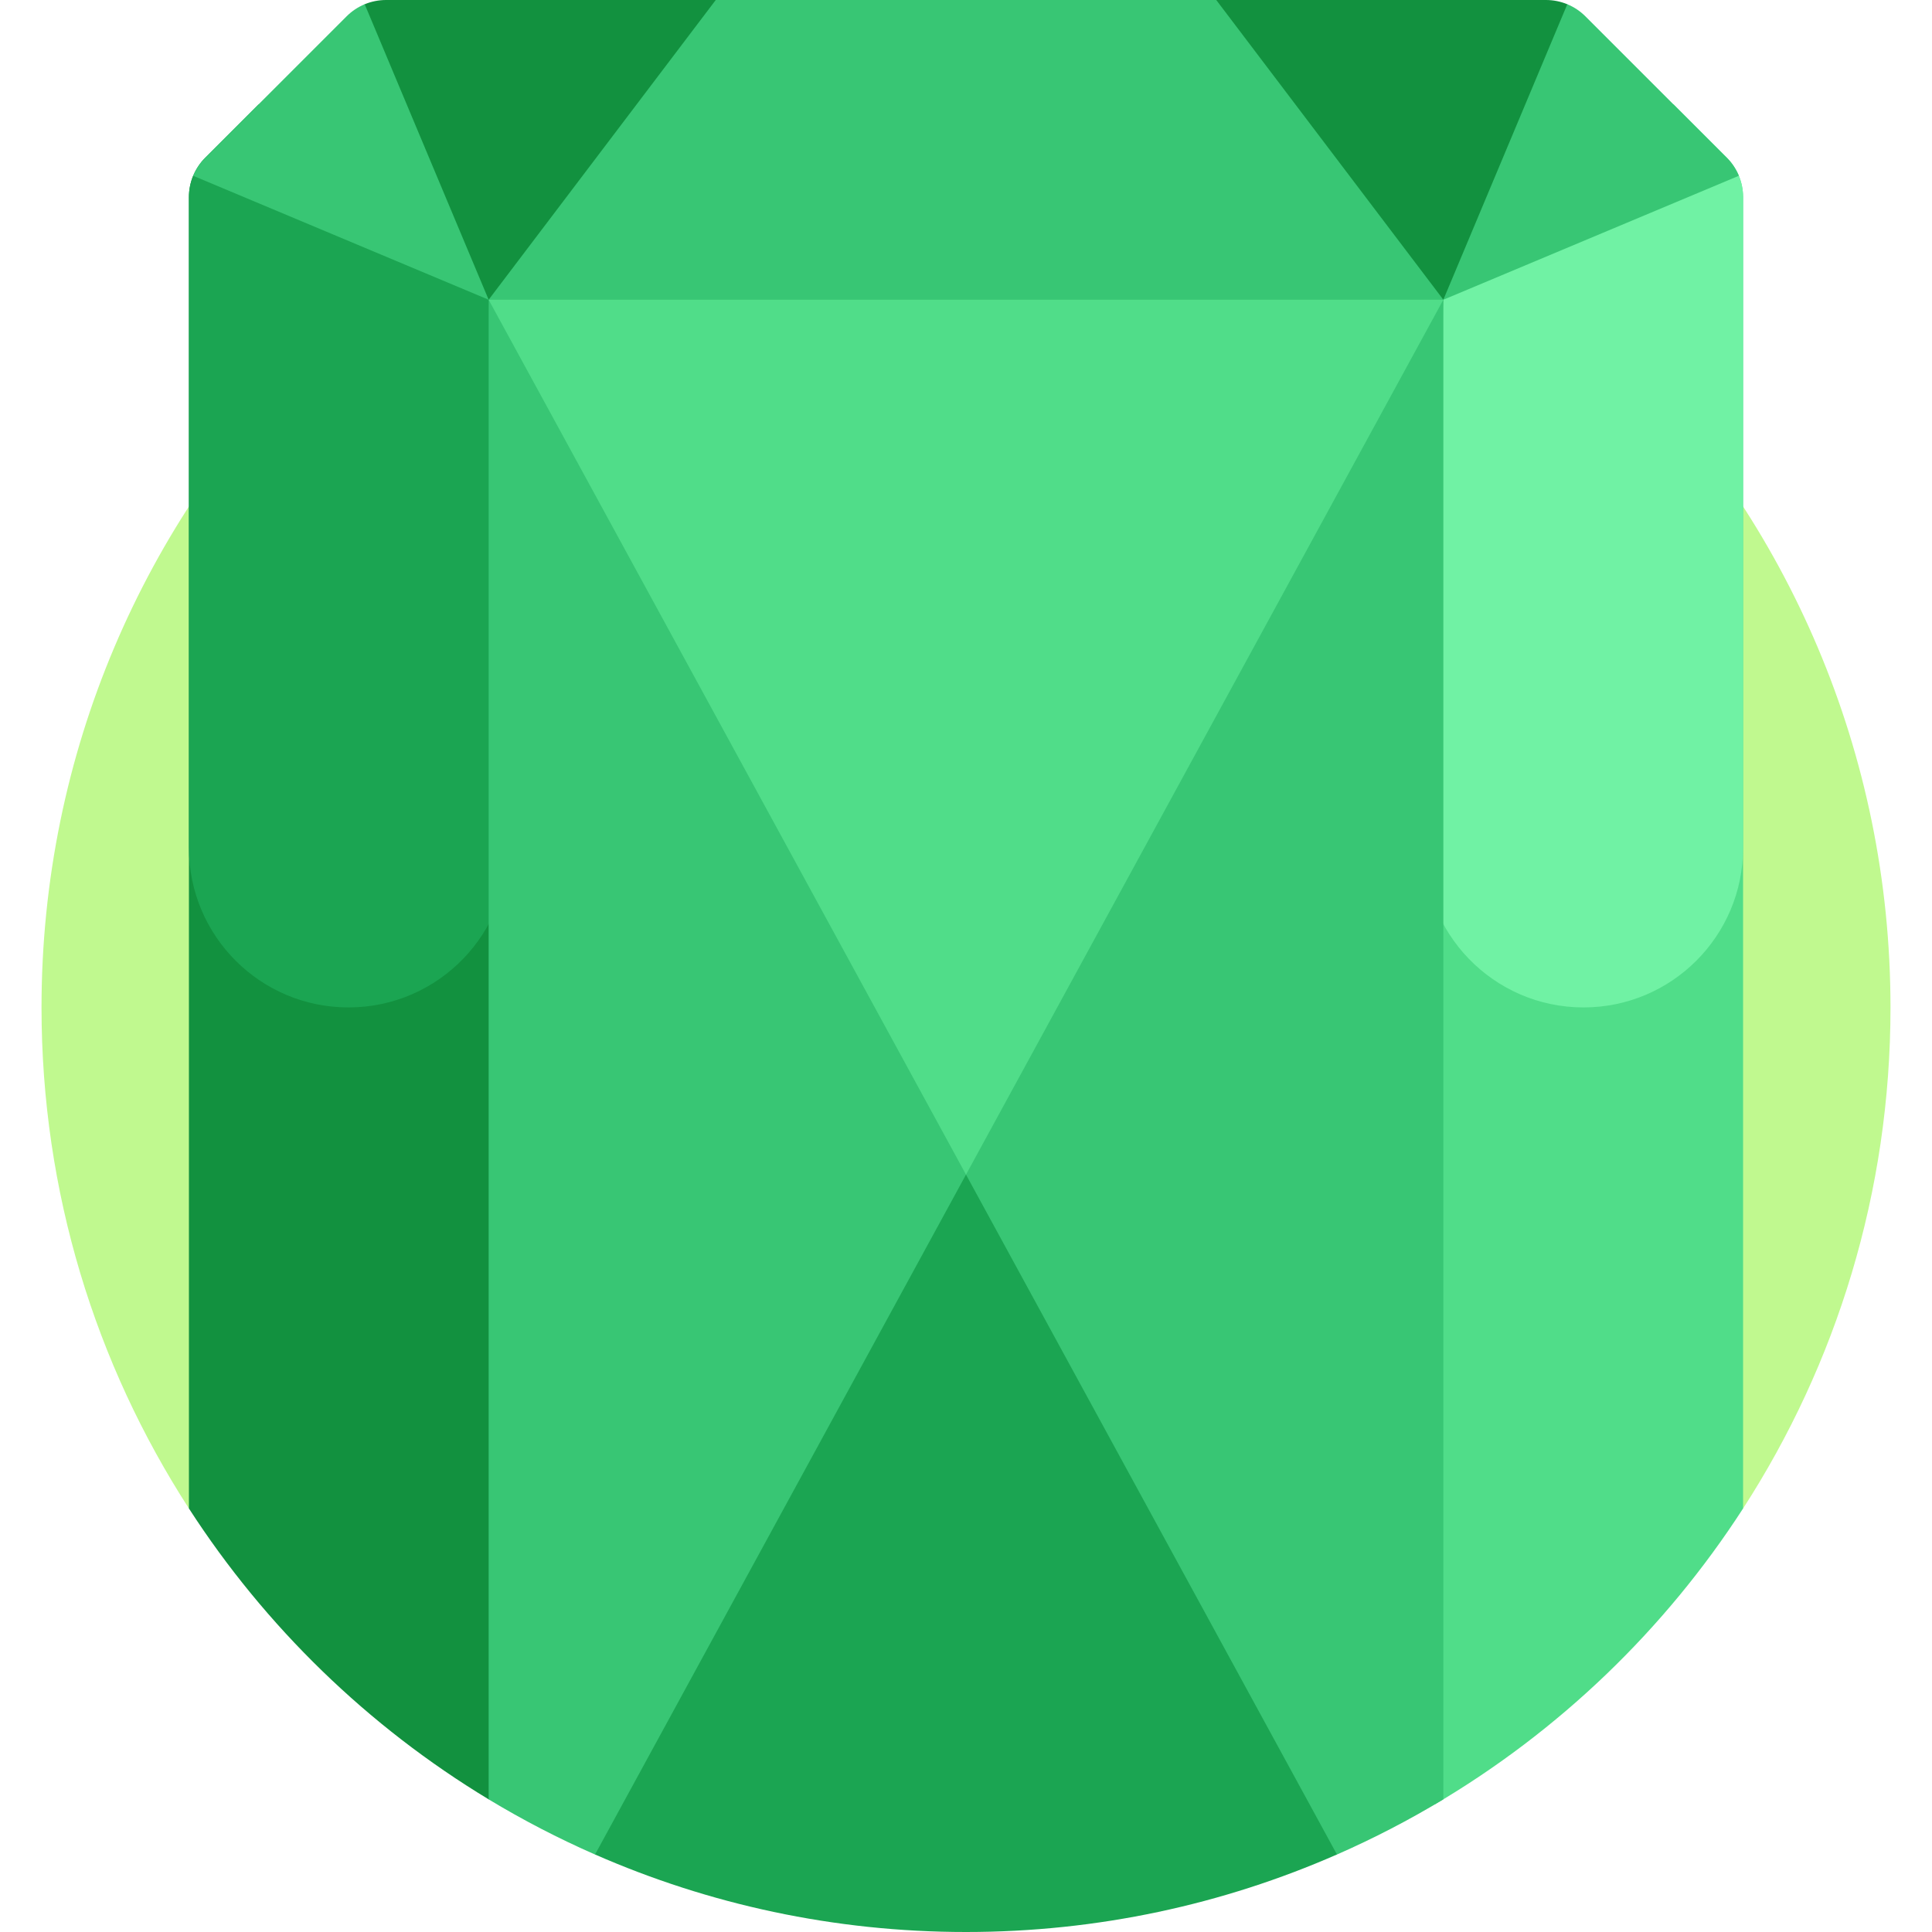
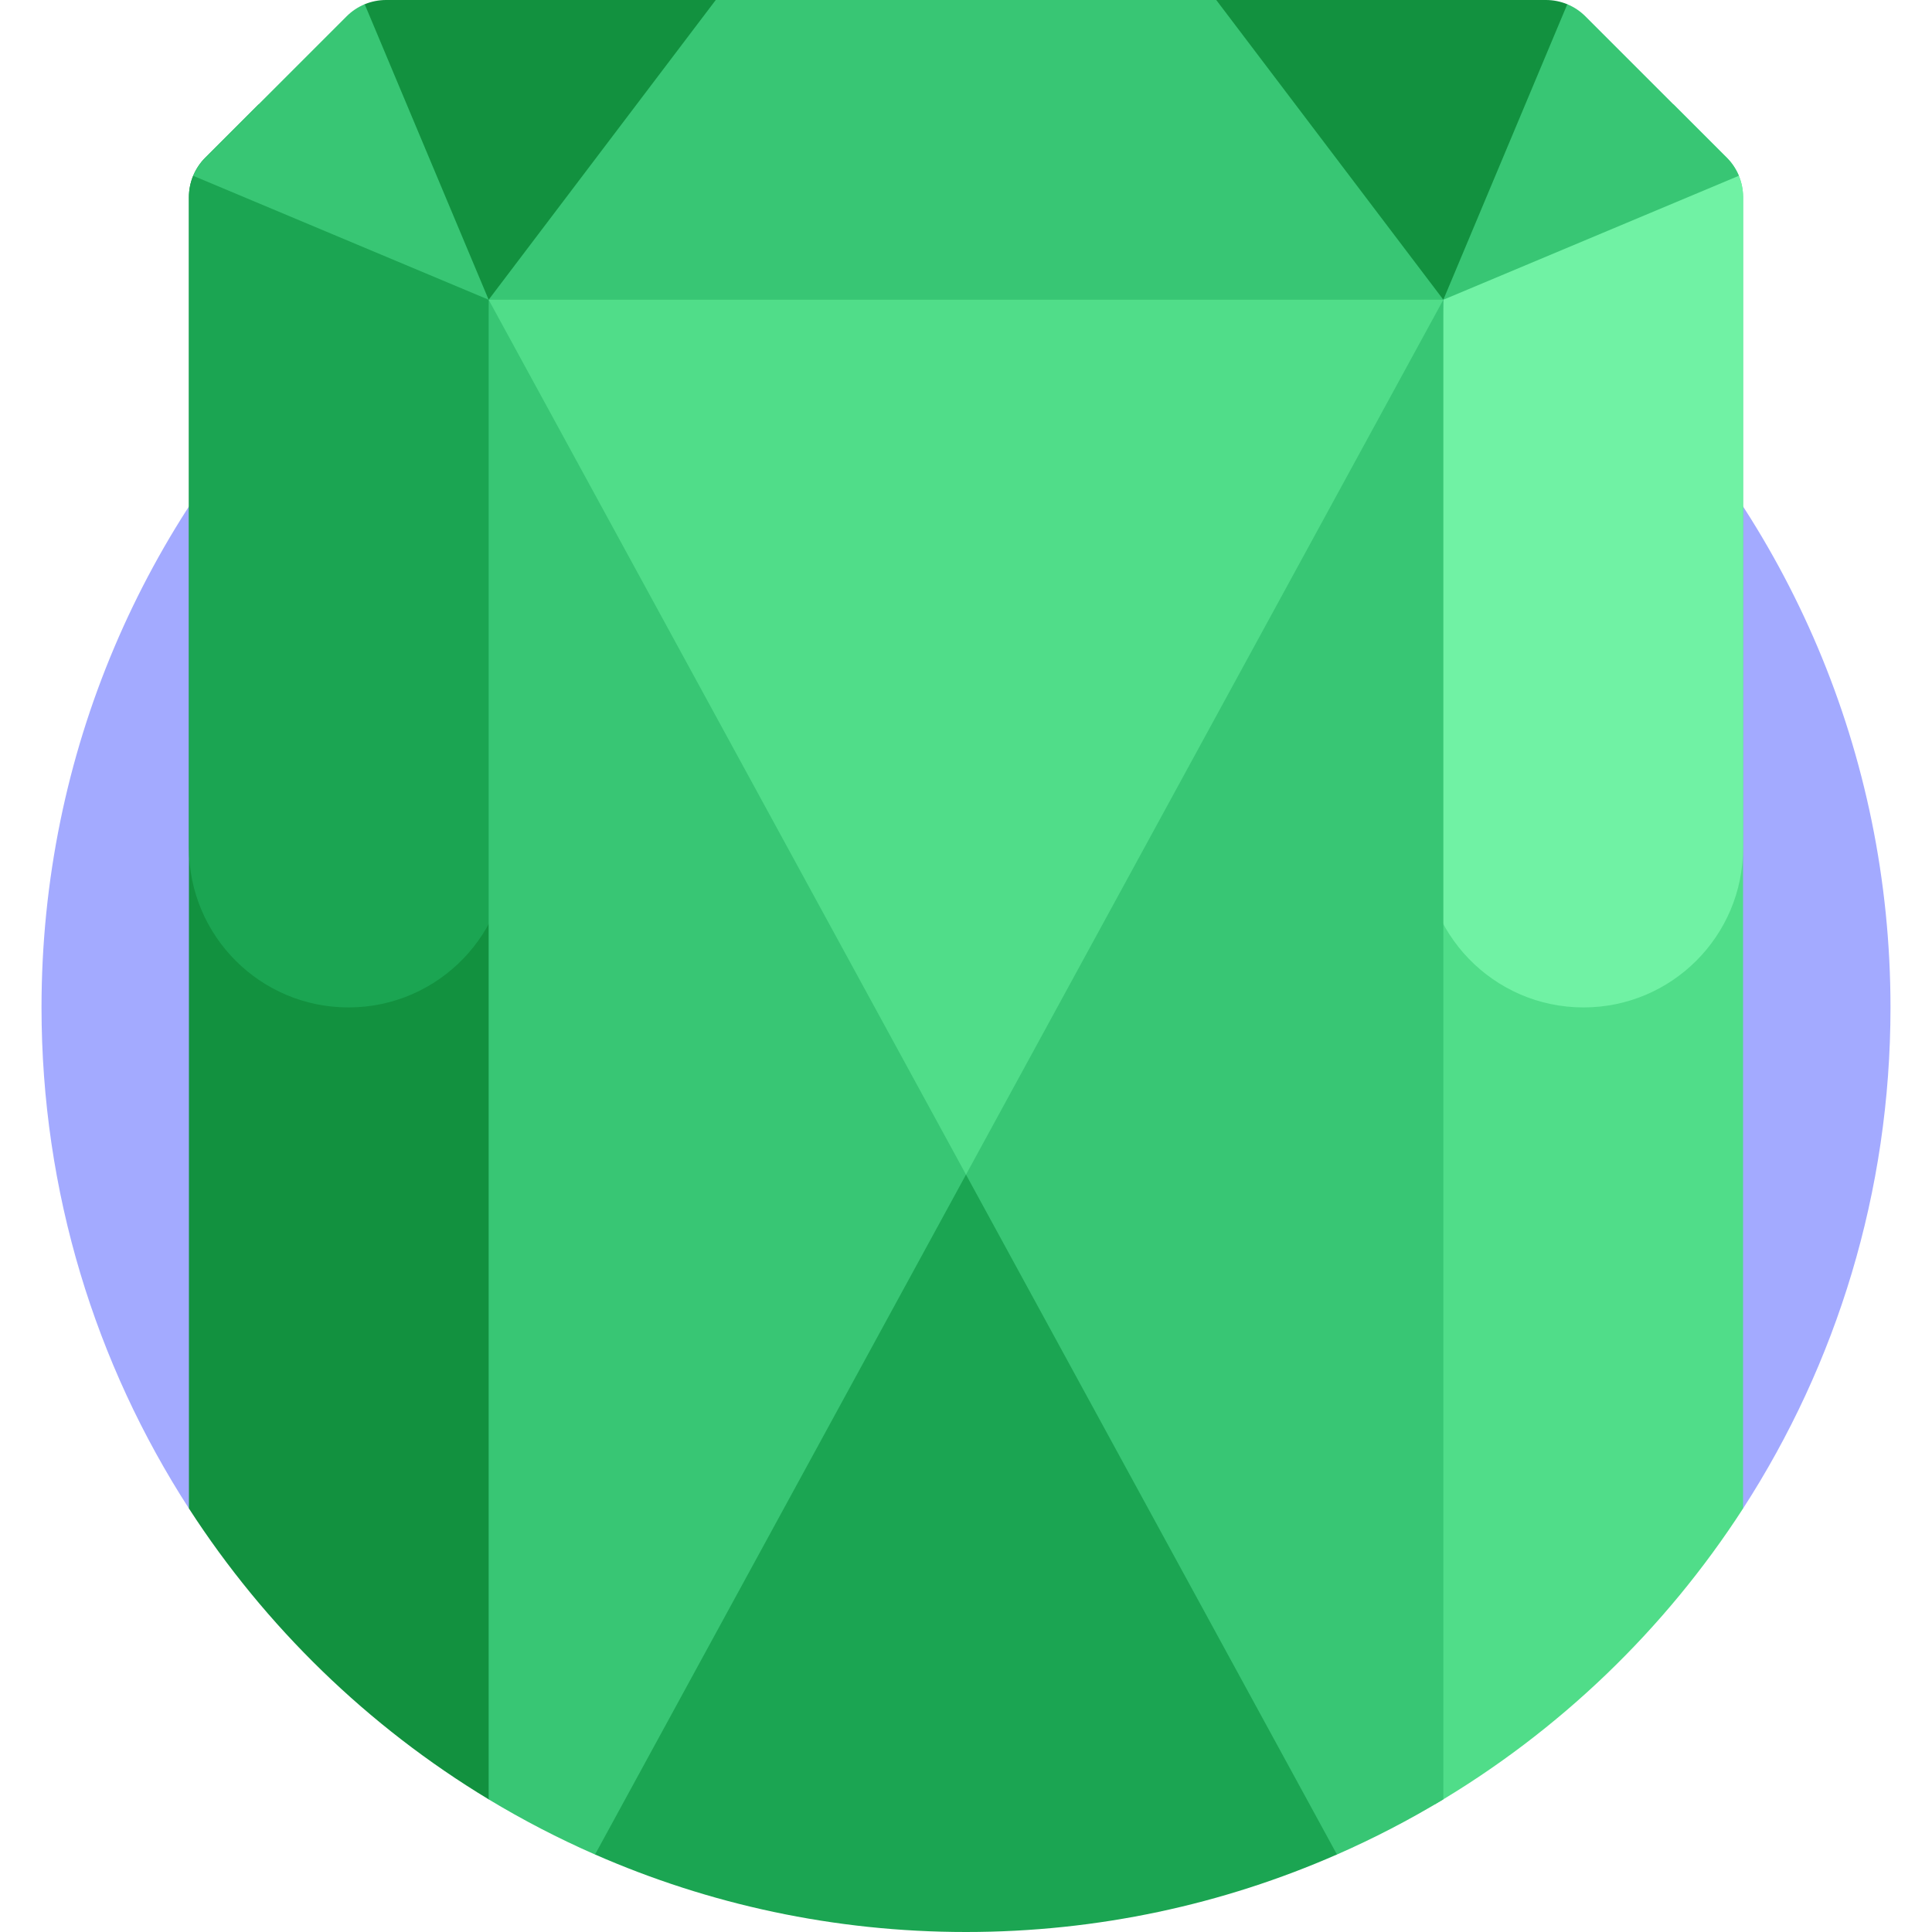
<svg xmlns="http://www.w3.org/2000/svg" enable-background="new 0 0 512 512" height="512" viewBox="0 0 512 512" width="512">
-   <path d="m50.066 399.762h411.869c24.713-38.255 39.064-83.83 39.064-132.76 0-135.309-109.689-244.998-244.998-244.998s-244.999 109.689-244.999 244.998c0 48.93 14.351 94.506 39.064 132.76z" fill="#c0f98f" />
+   <path d="m50.066 399.762h411.869c24.713-38.255 39.064-83.83 39.064-132.76 0-135.309-109.689-244.998-244.998-244.998s-244.999 109.689-244.999 244.998c0 48.93 14.351 94.506 39.064 132.76z" fill="#a3aaff" />
  <path d="m435.8 34.137-20.45-33.013c-1.776-.735-3.694-1.124-5.653-1.124h-87.377c-69.93 12.5-132.64 0-132.64 0h-87.376c-1.959 0-3.878.389-5.654 1.124l-45.46 45.46c-.735 1.776-1.124 3.694-1.124 5.654v347.524c20.248 31.343 47.458 57.765 79.439 77.087h250.643l-5.882-165.563 8.237-231.854z" fill="#12913f" />
  <path d="m461.934 399.762v-347.524c0-3.922-1.558-7.683-4.331-10.456l-14.15-14.15-60.951 51.799-8.237 231.854 5.931 166.927c32.977-19.433 61.007-46.359 81.738-78.45z" fill="#50dd89" />
  <path d="m443.454 27.632-60.951 51.799-5.108 143.764c-.85 23.926 18.315 43.784 42.256 43.784 23.352 0 42.283-18.931 42.283-42.283v-172.458c0-3.922-1.558-7.682-4.331-10.455z" fill="#70f2a4" />
  <path d="m68.546 27.632 60.951 51.799 5.108 143.764c.85 23.926-18.315 43.784-42.256 43.784-23.352 0-42.283-18.931-42.283-42.283v-172.458c0-3.922 1.558-7.682 4.331-10.455z" fill="#1ba552" />
  <g fill="#38c674">
    <path d="m129.497 79.432-32.847-78.308c-1.779.736-3.414 1.819-4.802 3.207l-37.451 37.451c-1.388 1.388-2.471 3.023-3.207 4.802z" />
    <path d="m382.503 79.432 78.308-32.847c-.736-1.779-1.819-3.415-3.207-4.802l-37.452-37.452c-1.388-1.388-3.023-2.471-4.802-3.207z" />
    <path d="m322.32 0h-132.64l-60.182 79.431s119.442 11.011 253.005 0z" />
    <path d="m129.498 79.432v397.417c9.033 5.457 18.449 10.344 28.194 14.618l.003-.007h196.61l.001.008c9.746-4.275 19.162-9.162 28.196-14.619v-397.417c-124.345 13.091-253.004 0-253.004 0z" />
  </g>
  <path d="m129.497 79.432 126.503 231.854 126.503-231.854z" fill="#50dd89" />
  <path d="m256 512c34.966 0 68.212-7.341 98.305-20.54l-98.305-180.174-98.305 180.174c30.093 13.199 63.339 20.54 98.305 20.54z" fill="#1ba552" />
</svg>
